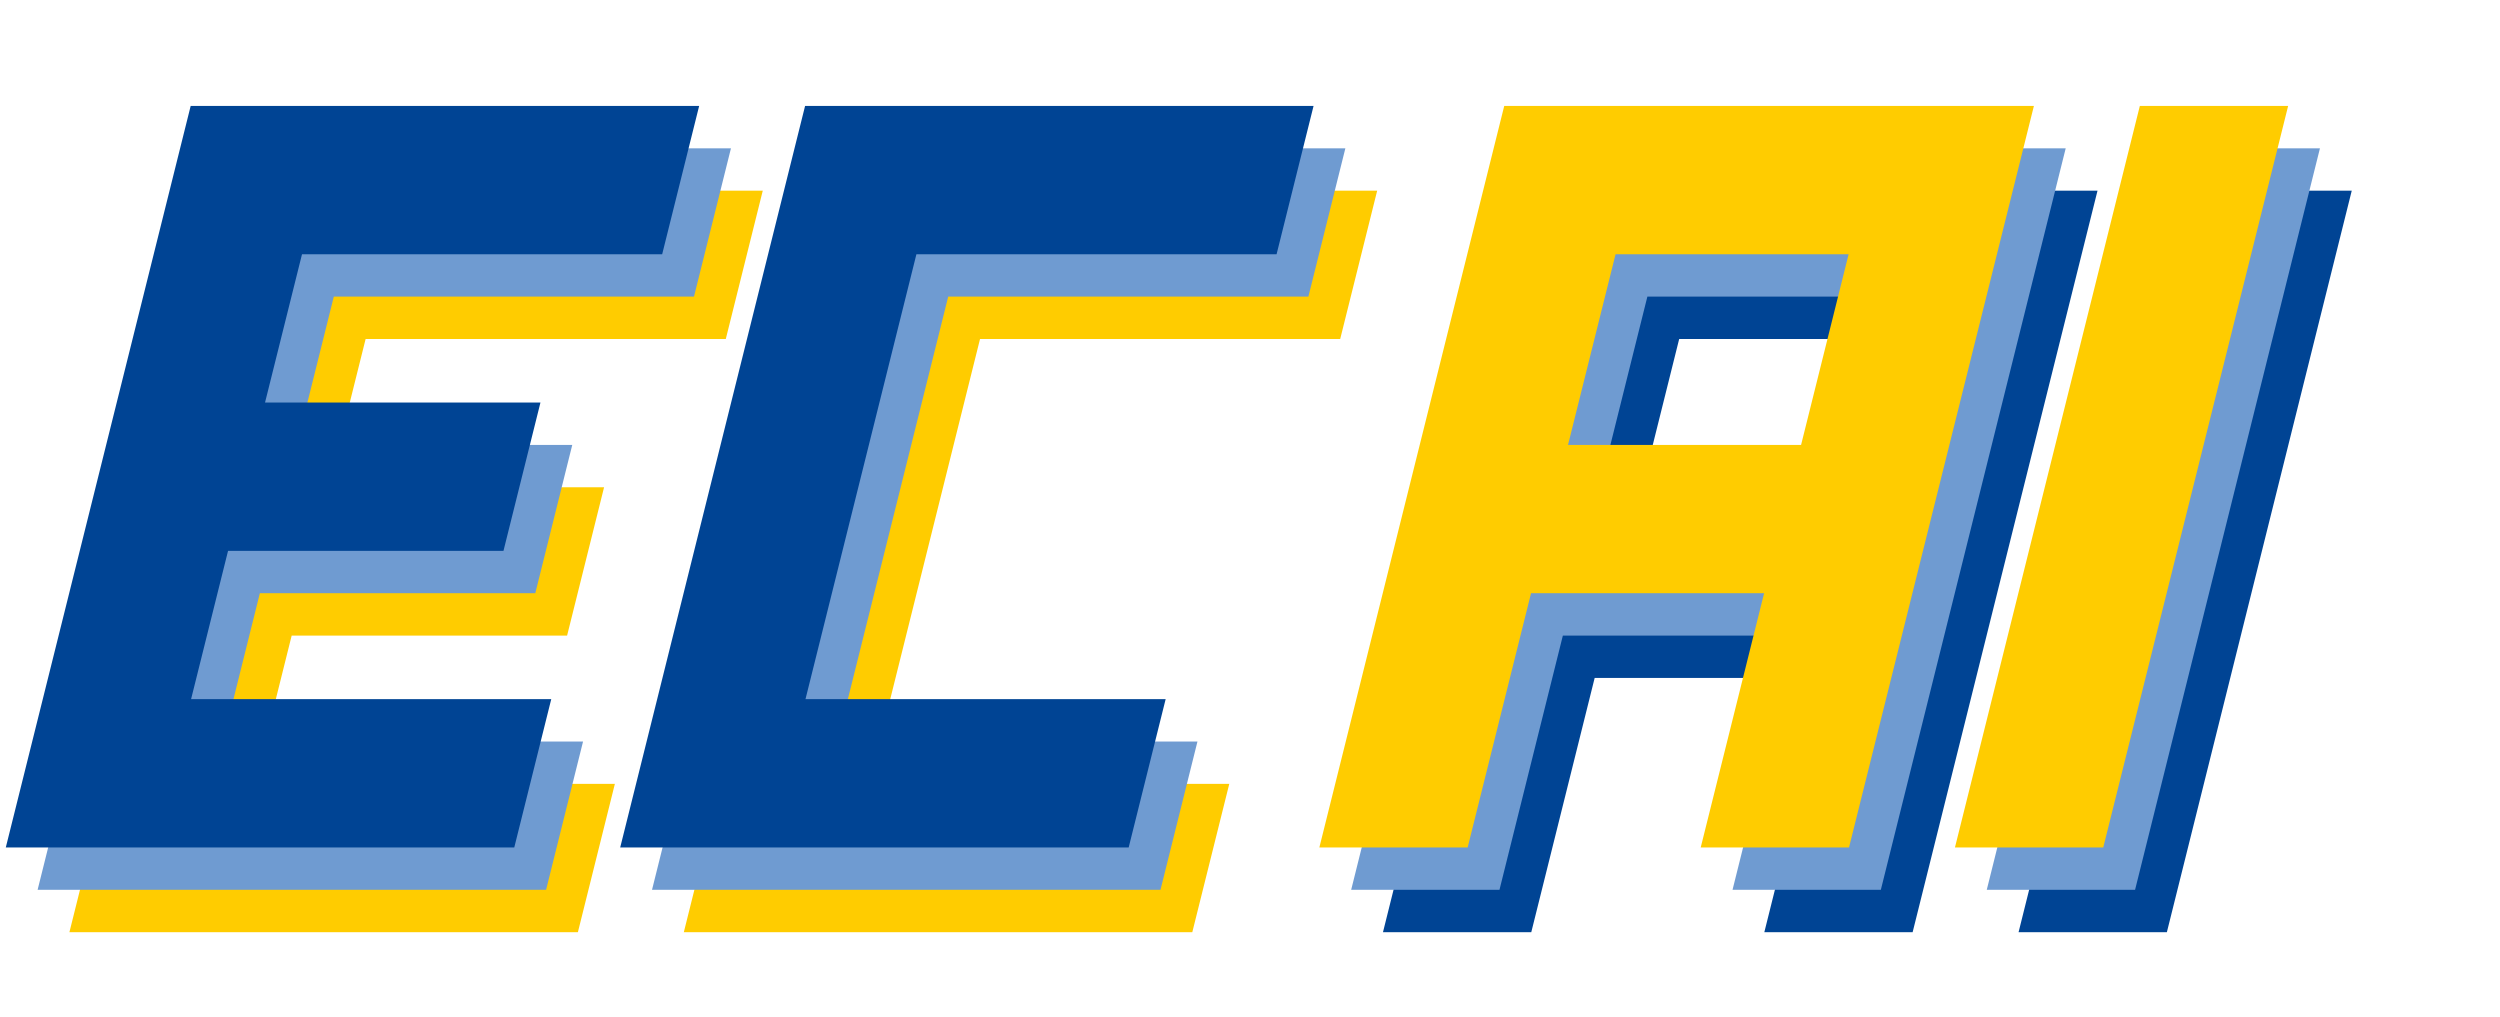
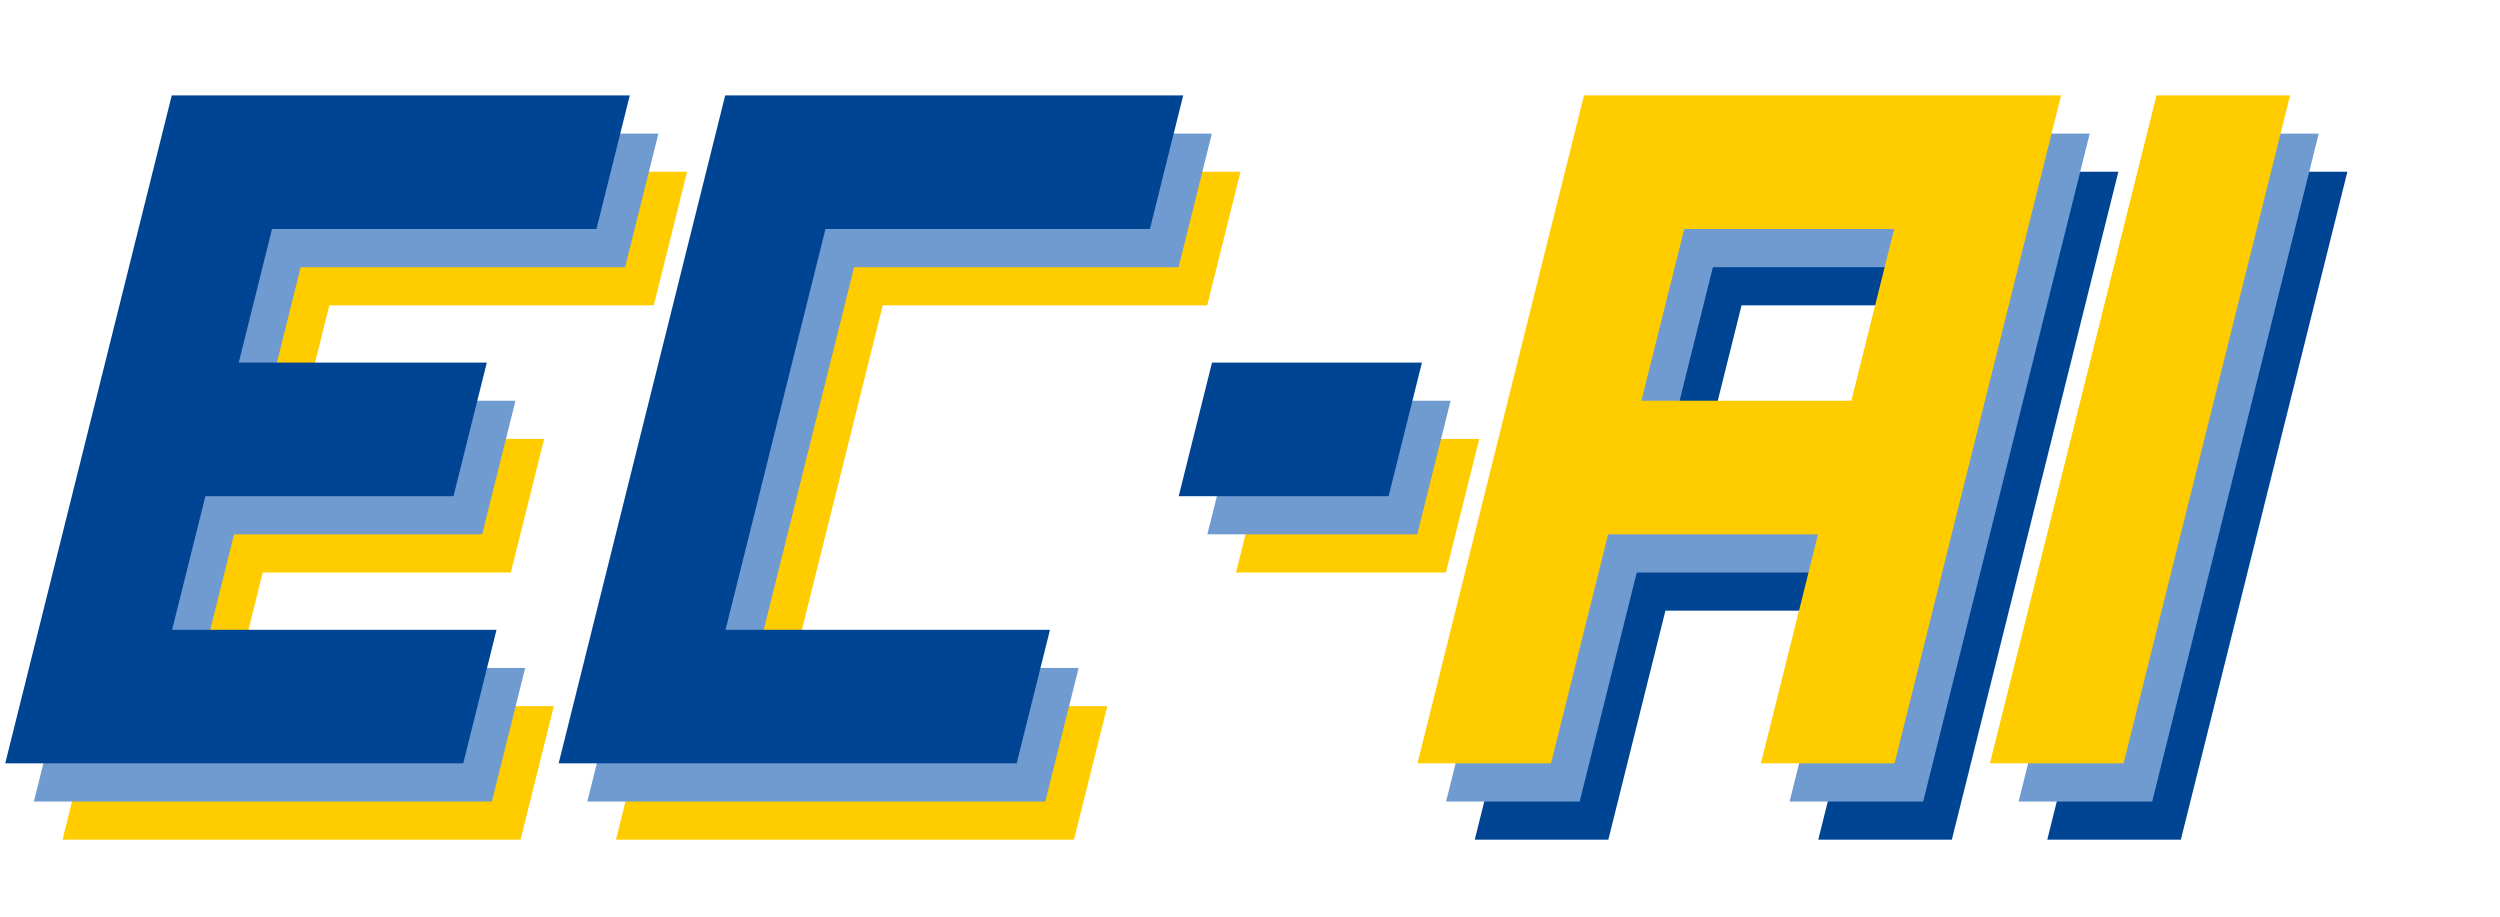
- <svg xmlns="http://www.w3.org/2000/svg" viewBox="0 0 236 96" width="236" height="96" role="img" aria-label="EC AI">
+ <svg xmlns="http://www.w3.org/2000/svg" viewBox="0 0 262 96" width="262" height="96" role="img" aria-label="EC-AI">
  <defs>
    <g id="ec">
      <path d="M0 0h48v14H14v14h26v14H14v14h34v14H0z" />
      <path d="M58 0h48v14H72v42h34v14H58z" />
+       <path d="M116 28h22v14h-22z" />
    </g>
    <g id="ai">
-       <path d="M124 0h50v70h-14V46h-22v24h-14zM138 14v18h22V14z" fill-rule="evenodd" />
-       <path d="M184 0h14v70h-14z" />
+       <path d="M148 0h50v70h-14V46h-22v24h-14zM162 14v18h22V14z" fill-rule="evenodd" />
+       <path d="M208 0h14v70h-14z" />
    </g>
  </defs>
  <g transform="translate(18 10) skewX(-14)">
    <use href="#ec" fill="#FFCC00" transform="translate(8 8)" />
    <use href="#ec" fill="#6f9bd1" transform="translate(4 4)" />
    <use href="#ec" fill="#004494" />
    <use href="#ai" fill="#004494" transform="translate(8 8)" />
    <use href="#ai" fill="#6f9bd1" transform="translate(4 4)" />
    <use href="#ai" fill="#FFCC00" />
  </g>
</svg>
